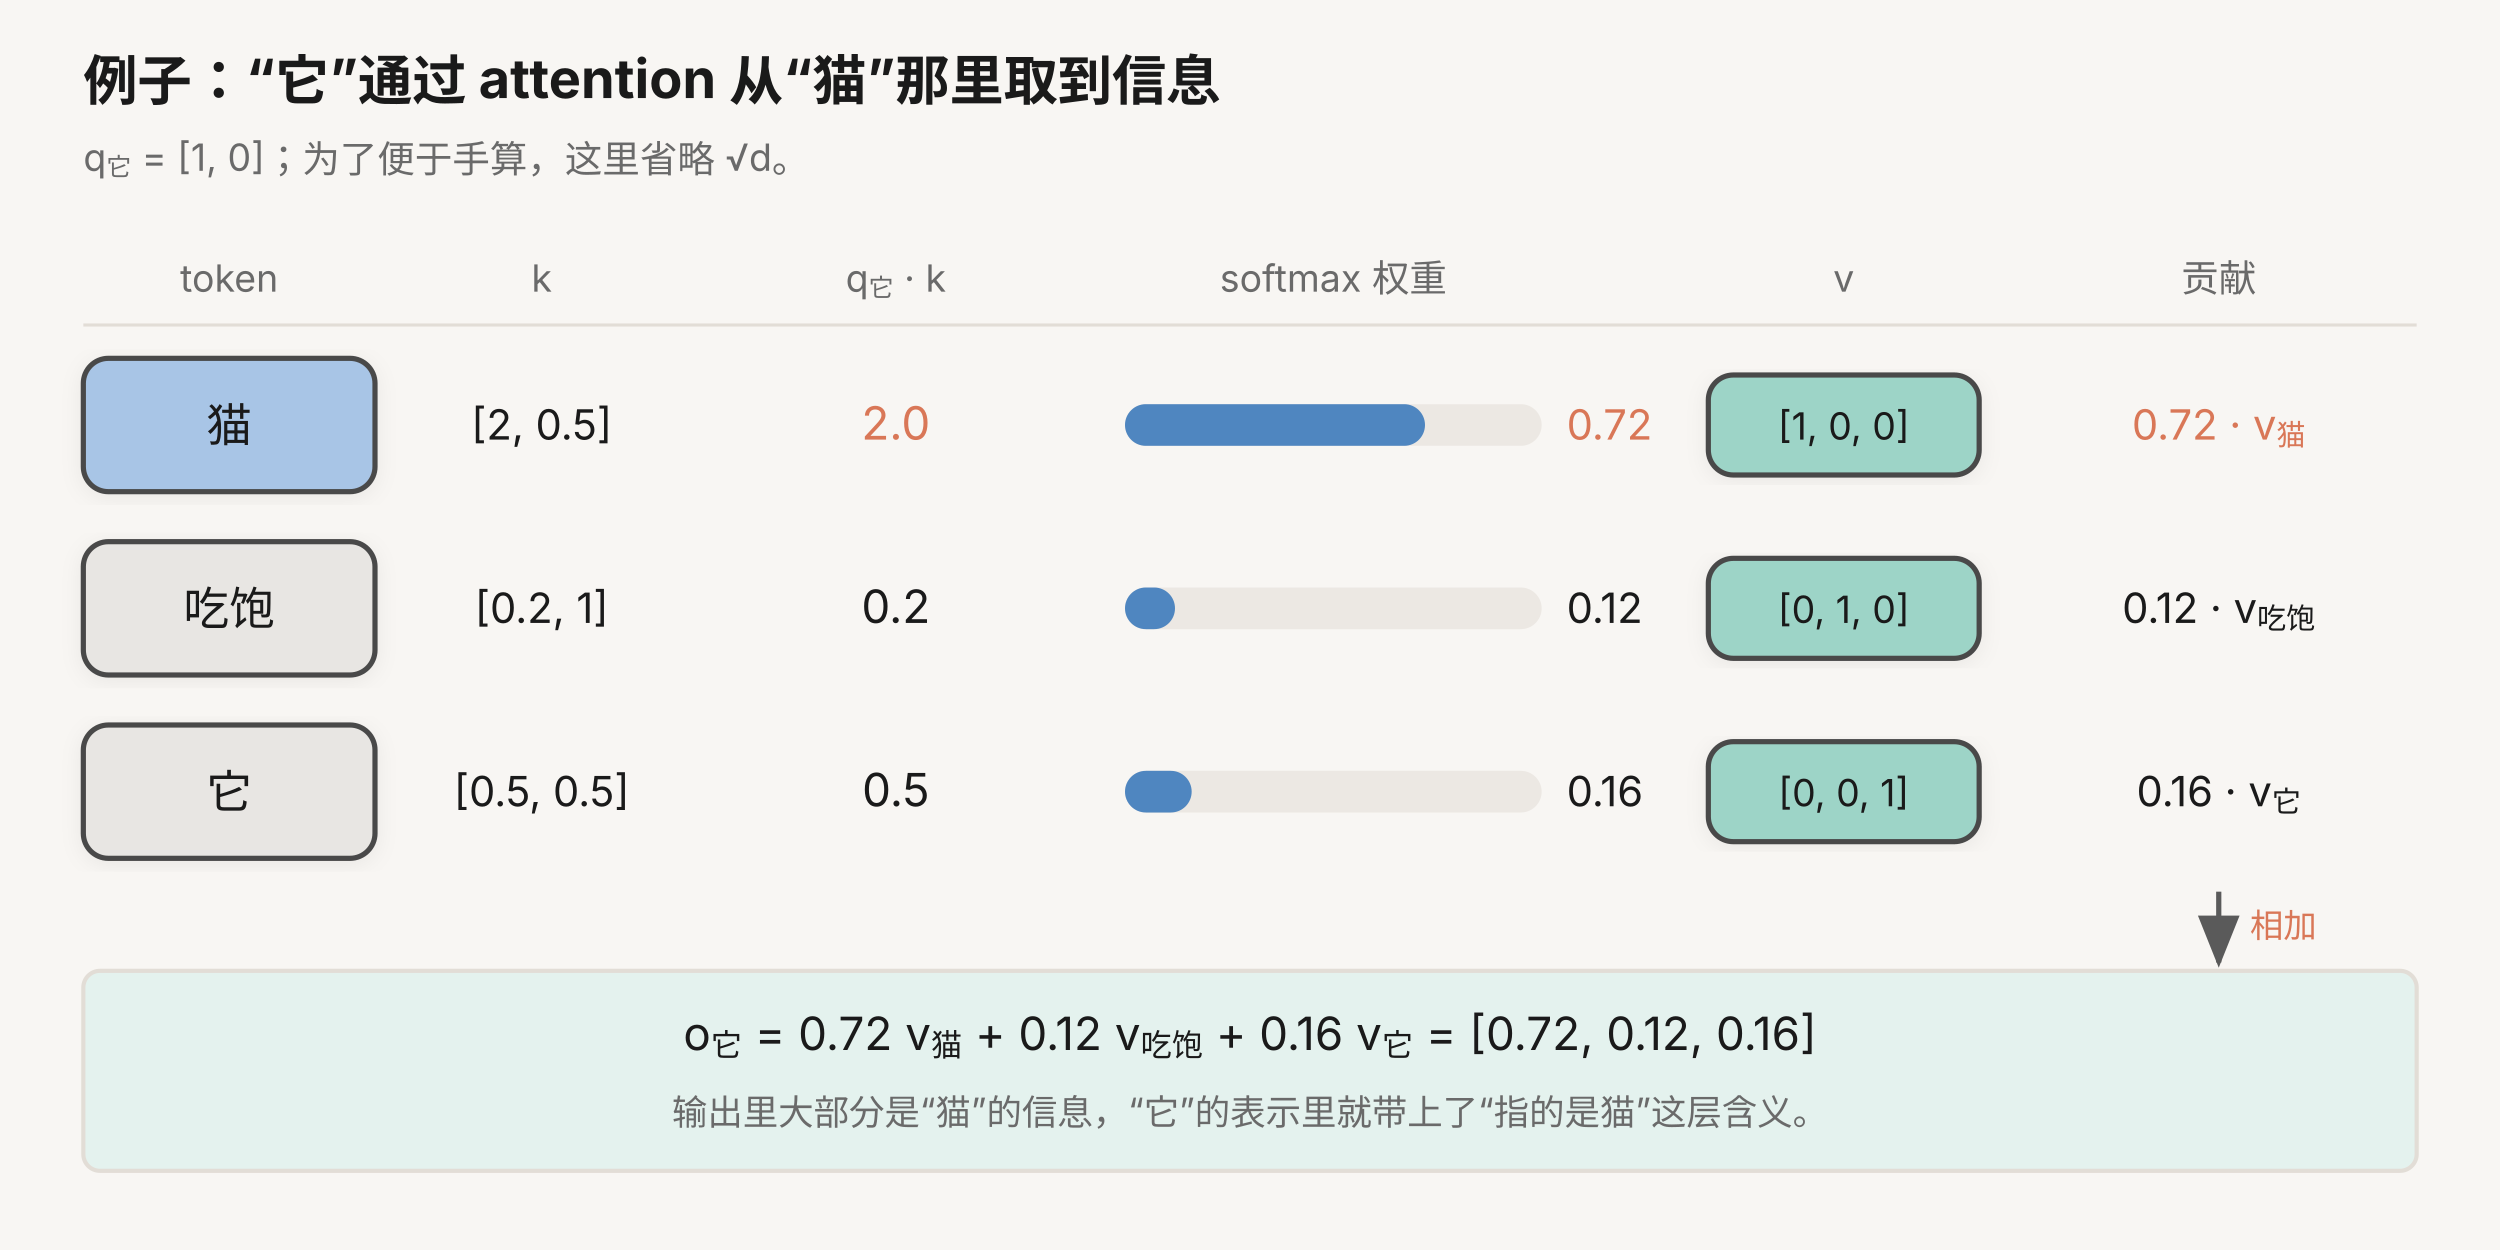
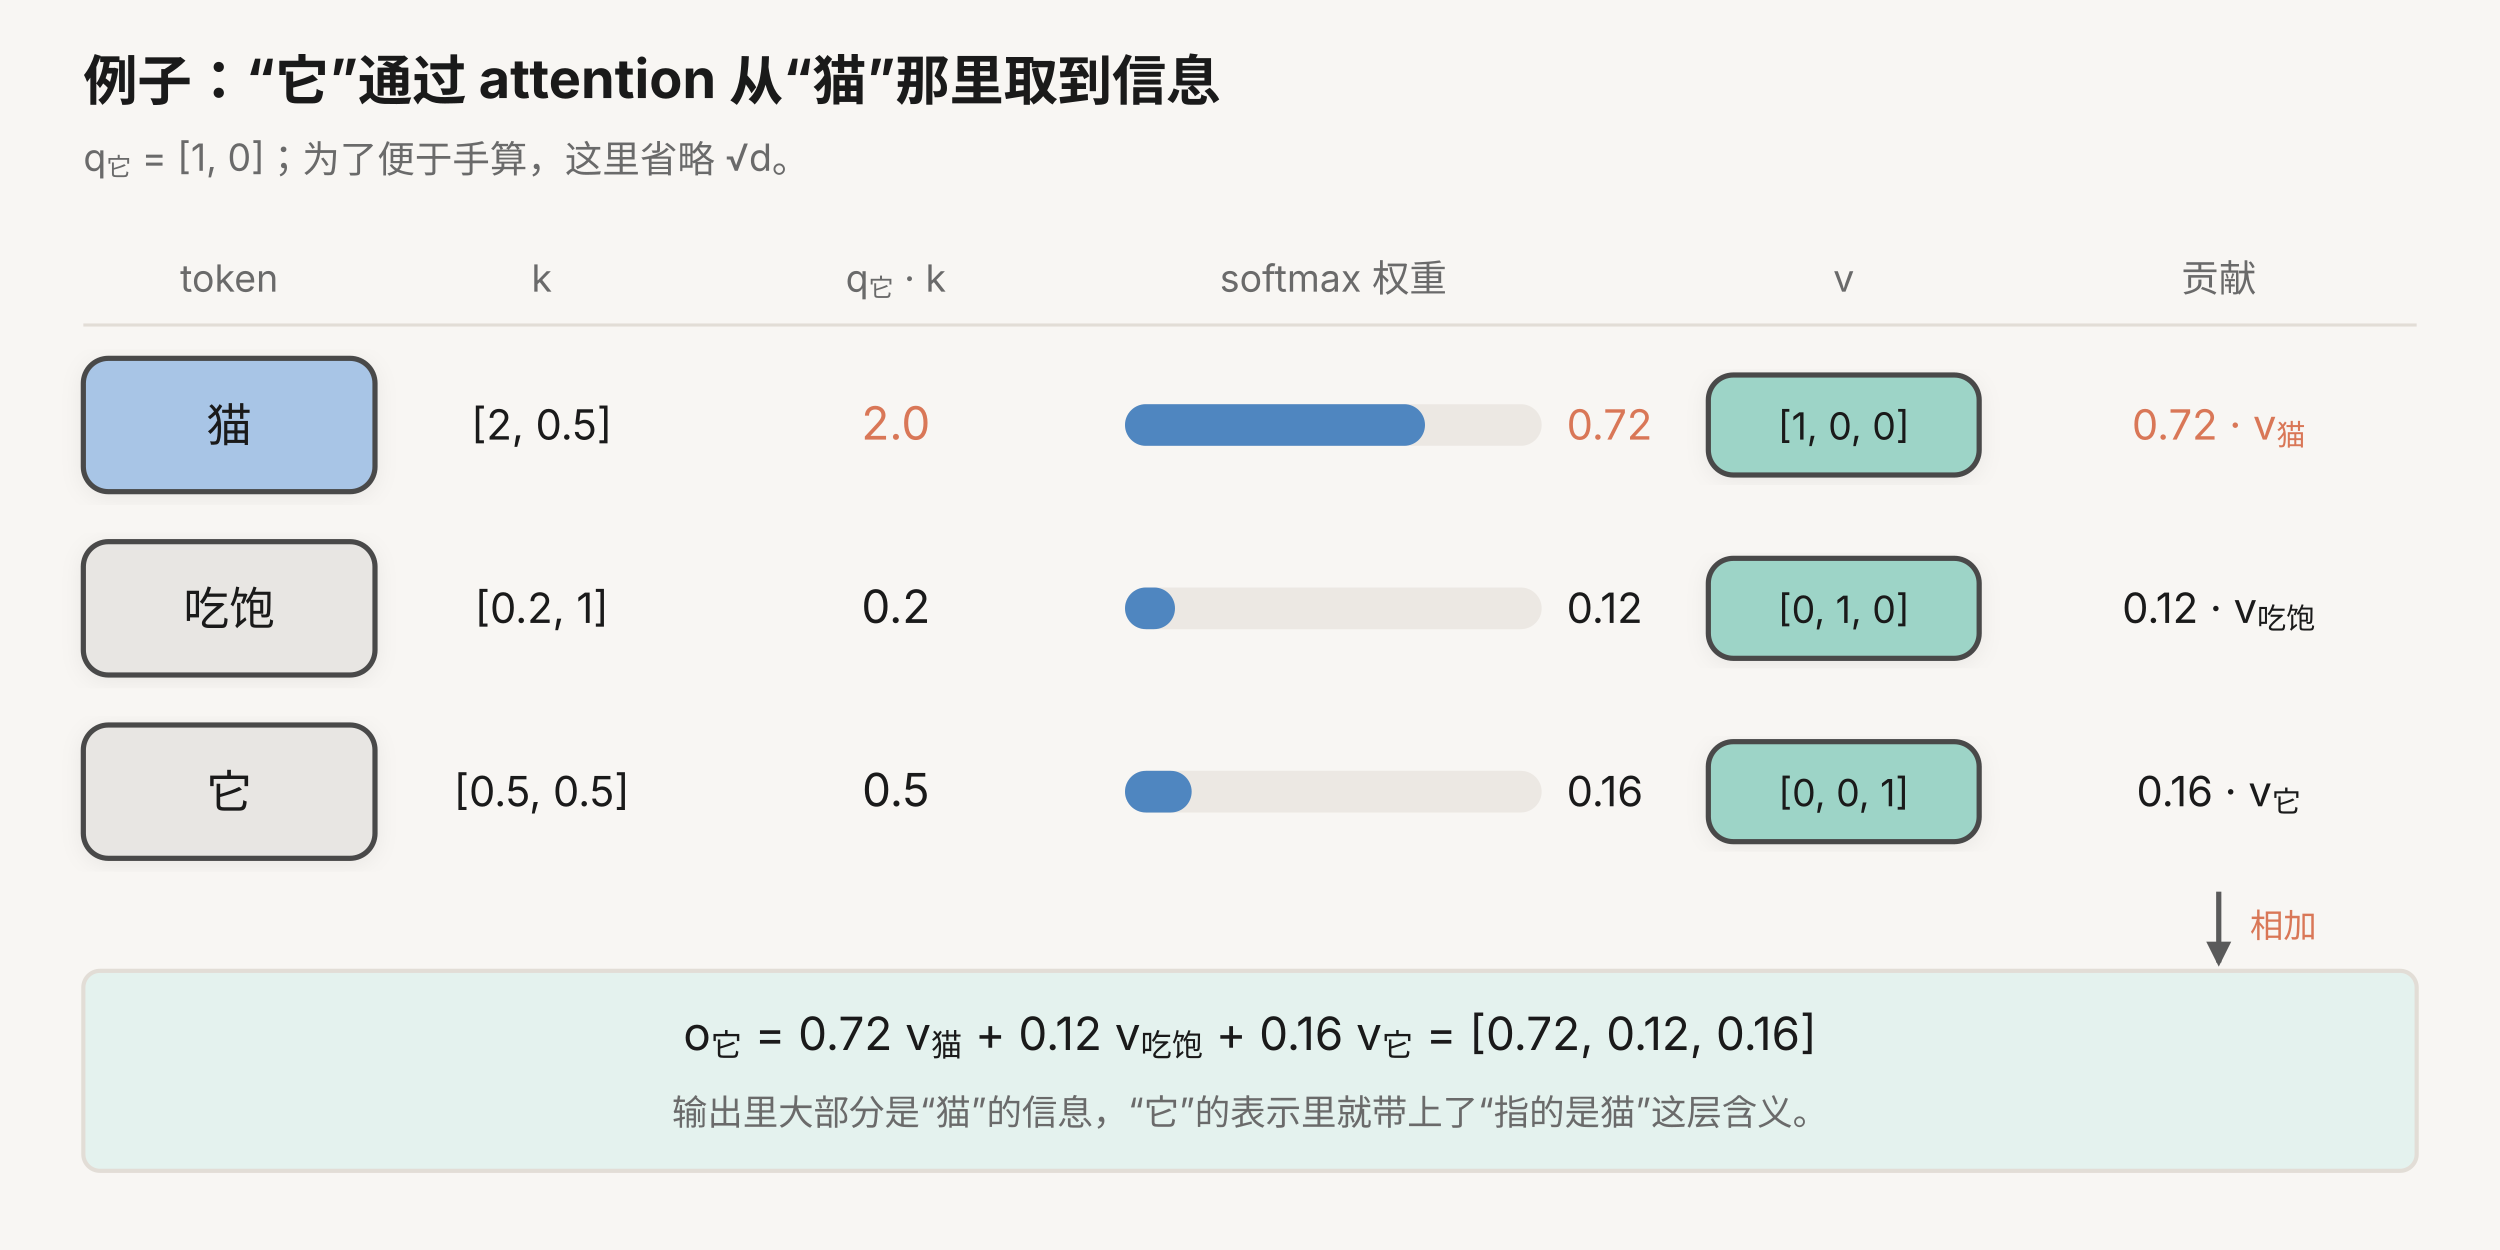
<svg xmlns="http://www.w3.org/2000/svg" width="1200" height="600" viewBox="0 0 1200 600">
  <style>text{font-family:-apple-system,'Segoe UI','PingFang SC','Microsoft YaHei','SimHei',sans-serif}</style>
  <defs>
-     <marker id="arrow" markerWidth="10" markerHeight="8" refX="9" refY="4" orient="auto">
-       <path d="M0 0L10 4L0 8Z" fill="#5a5a5a" />
+     <marker id="arrow" markerWidth="12" markerHeight="12" refX="10" refY="6" orient="auto" markerUnits="userSpaceOnUse">
+       <path d="M0 0L12 6L0 12Z" fill="#5a5a5a" />
    </marker>
-     <marker id="arrow-g" markerWidth="10" markerHeight="8" refX="9" refY="4" orient="auto">
-       <path d="M0 0L10 4L0 8Z" fill="#3f9c86" />
+     <marker id="arrow-g" markerWidth="12" markerHeight="12" refX="10" refY="6" orient="auto" markerUnits="userSpaceOnUse">
+       <path d="M0 0L12 6L0 12Z" fill="#3f9c86" />
    </marker>
-     <marker id="arrow-clay" markerWidth="10" markerHeight="8" refX="9" refY="4" orient="auto">
-       <path d="M0 0L10 4L0 8Z" fill="#d97757" />
+     <marker id="arrow-clay" markerWidth="12" markerHeight="12" refX="10" refY="6" orient="auto" markerUnits="userSpaceOnUse">
+       <path d="M0 0L12 6L0 12Z" fill="#d97757" />
    </marker>
    <filter id="soft">
      <feDropShadow dx="0" dy="2" stdDeviation="5" flood-color="#000" flood-opacity="0.06" />
    </filter>
  </defs>
  <rect width="1200" height="600" fill="#f8f6f3" />
  <text x="40" y="48" font-size="26" fill="#1a1a1a" text-anchor="start" font-weight="700">例子：“它”通过 attention 从“猫”那里取到信息</text>
  <text x="40" y="82" font-size="18" fill="#6a6a6a" text-anchor="start">q<tspan font-size="12" baseline-shift="sub">它</tspan> = [1, 0]；为了便于手算，这里省略 √d。</text>
  <text x="110" y="140" font-size="18" fill="#6a6a6a" text-anchor="middle">token</text>
  <text x="260" y="140" font-size="18" fill="#6a6a6a" text-anchor="middle">k</text>
  <text x="430" y="140" font-size="18" fill="#6a6a6a" text-anchor="middle">q<tspan font-size="12" baseline-shift="sub">它</tspan> · k</text>
  <text x="640" y="140" font-size="18" fill="#6a6a6a" text-anchor="middle">softmax 权重</text>
  <text x="885" y="140" font-size="18" fill="#6a6a6a" text-anchor="middle">v</text>
  <text x="1065" y="140" font-size="18" fill="#6a6a6a" text-anchor="middle">贡献</text>
  <line x1="40" y1="156" x2="1160" y2="156" stroke="#e2ddd6" stroke-width="1.5" />
  <rect x="40" y="172" width="140" height="64" rx="12" fill="#a8c5e6" stroke="#4a4a4a" stroke-width="2.5" filter="url(#soft)" />
  <text x="110" y="212" font-size="22" fill="#1a1a1a" text-anchor="middle">猫</text>
  <text x="260" y="211" font-size="20" fill="#1a1a1a" text-anchor="middle">[2, 0.5]</text>
  <text x="430" y="211" font-size="22" fill="#d97757" text-anchor="middle">2.0</text>
  <rect x="540" y="194" width="200" height="20" rx="10" fill="#ece8e3" />
  <rect x="540" y="194" width="144" height="20" rx="10" fill="#4f86c0" />
  <text x="752" y="211" font-size="20" fill="#d97757" text-anchor="start">0.72</text>
  <rect x="820" y="180" width="130" height="48" rx="12" fill="#9dd4c7" stroke="#4a4a4a" stroke-width="2.5" filter="url(#soft)" />
  <text x="885" y="211" font-size="18" fill="#1a1a1a" text-anchor="middle">[1, 0, 0]</text>
  <text x="1065" y="211" font-size="20" fill="#d97757" text-anchor="middle">0.72 · v<tspan font-size="14" baseline-shift="sub">猫</tspan>
  </text>
  <rect x="40" y="260" width="140" height="64" rx="12" fill="#e8e6e3" stroke="#4a4a4a" stroke-width="2.5" filter="url(#soft)" />
  <text x="110" y="300" font-size="22" fill="#1a1a1a" text-anchor="middle">吃饱</text>
  <text x="260" y="299" font-size="20" fill="#1a1a1a" text-anchor="middle">[0.2, 1]</text>
  <text x="430" y="299" font-size="22" fill="#1a1a1a" text-anchor="middle">0.2</text>
  <rect x="540" y="282" width="200" height="20" rx="10" fill="#ece8e3" />
  <rect x="540" y="282" width="24" height="20" rx="10" fill="#4f86c0" />
  <text x="752" y="299" font-size="20" fill="#1a1a1a" text-anchor="start">0.12</text>
  <rect x="820" y="268" width="130" height="48" rx="12" fill="#9dd4c7" stroke="#4a4a4a" stroke-width="2.5" filter="url(#soft)" />
  <text x="885" y="299" font-size="18" fill="#1a1a1a" text-anchor="middle">[0, 1, 0]</text>
  <text x="1065" y="299" font-size="20" fill="#1a1a1a" text-anchor="middle">0.12 · v<tspan font-size="14" baseline-shift="sub">吃饱</tspan>
  </text>
  <rect x="40" y="348" width="140" height="64" rx="12" fill="#e8e6e3" stroke="#4a4a4a" stroke-width="2.5" filter="url(#soft)" />
  <text x="110" y="388" font-size="22" fill="#1a1a1a" text-anchor="middle">它</text>
  <text x="260" y="387" font-size="20" fill="#1a1a1a" text-anchor="middle">[0.5, 0.5]</text>
  <text x="430" y="387" font-size="22" fill="#1a1a1a" text-anchor="middle">0.5</text>
  <rect x="540" y="370" width="200" height="20" rx="10" fill="#ece8e3" />
  <rect x="540" y="370" width="32" height="20" rx="10" fill="#4f86c0" />
  <text x="752" y="387" font-size="20" fill="#1a1a1a" text-anchor="start">0.16</text>
  <rect x="820" y="356" width="130" height="48" rx="12" fill="#9dd4c7" stroke="#4a4a4a" stroke-width="2.5" filter="url(#soft)" />
  <text x="885" y="387" font-size="18" fill="#1a1a1a" text-anchor="middle">[0, 0, 1]</text>
  <text x="1065" y="387" font-size="20" fill="#1a1a1a" text-anchor="middle">0.16 · v<tspan font-size="14" baseline-shift="sub">它</tspan>
  </text>
  <path d="M1065 428V462" fill="none" stroke="#5a5a5a" stroke-width="2.5" marker-end="url(#arrow)" />
  <text x="1080" y="450" font-size="16" fill="#d97757" text-anchor="start">相加</text>
  <rect x="40" y="466" width="1120" height="96" rx="8" fill="#e4f2ee" stroke="#e2ddd6" stroke-width="2" />
  <text x="600" y="504" font-size="22" fill="#1a1a1a" text-anchor="middle">o<tspan font-size="15" baseline-shift="sub">它</tspan> = 0.72 v<tspan font-size="15" baseline-shift="sub">猫</tspan> + 0.12 v<tspan font-size="15" baseline-shift="sub">吃饱</tspan> + 0.16 v<tspan font-size="15" baseline-shift="sub">它</tspan> = [0.72, 0.12, 0.16]</text>
  <text x="600" y="540" font-size="17" fill="#6a6a6a" text-anchor="middle">输出里大部分是“猫”的信息，“它”的表示里就带上了“指的是猫”这层含义。</text>
</svg>
